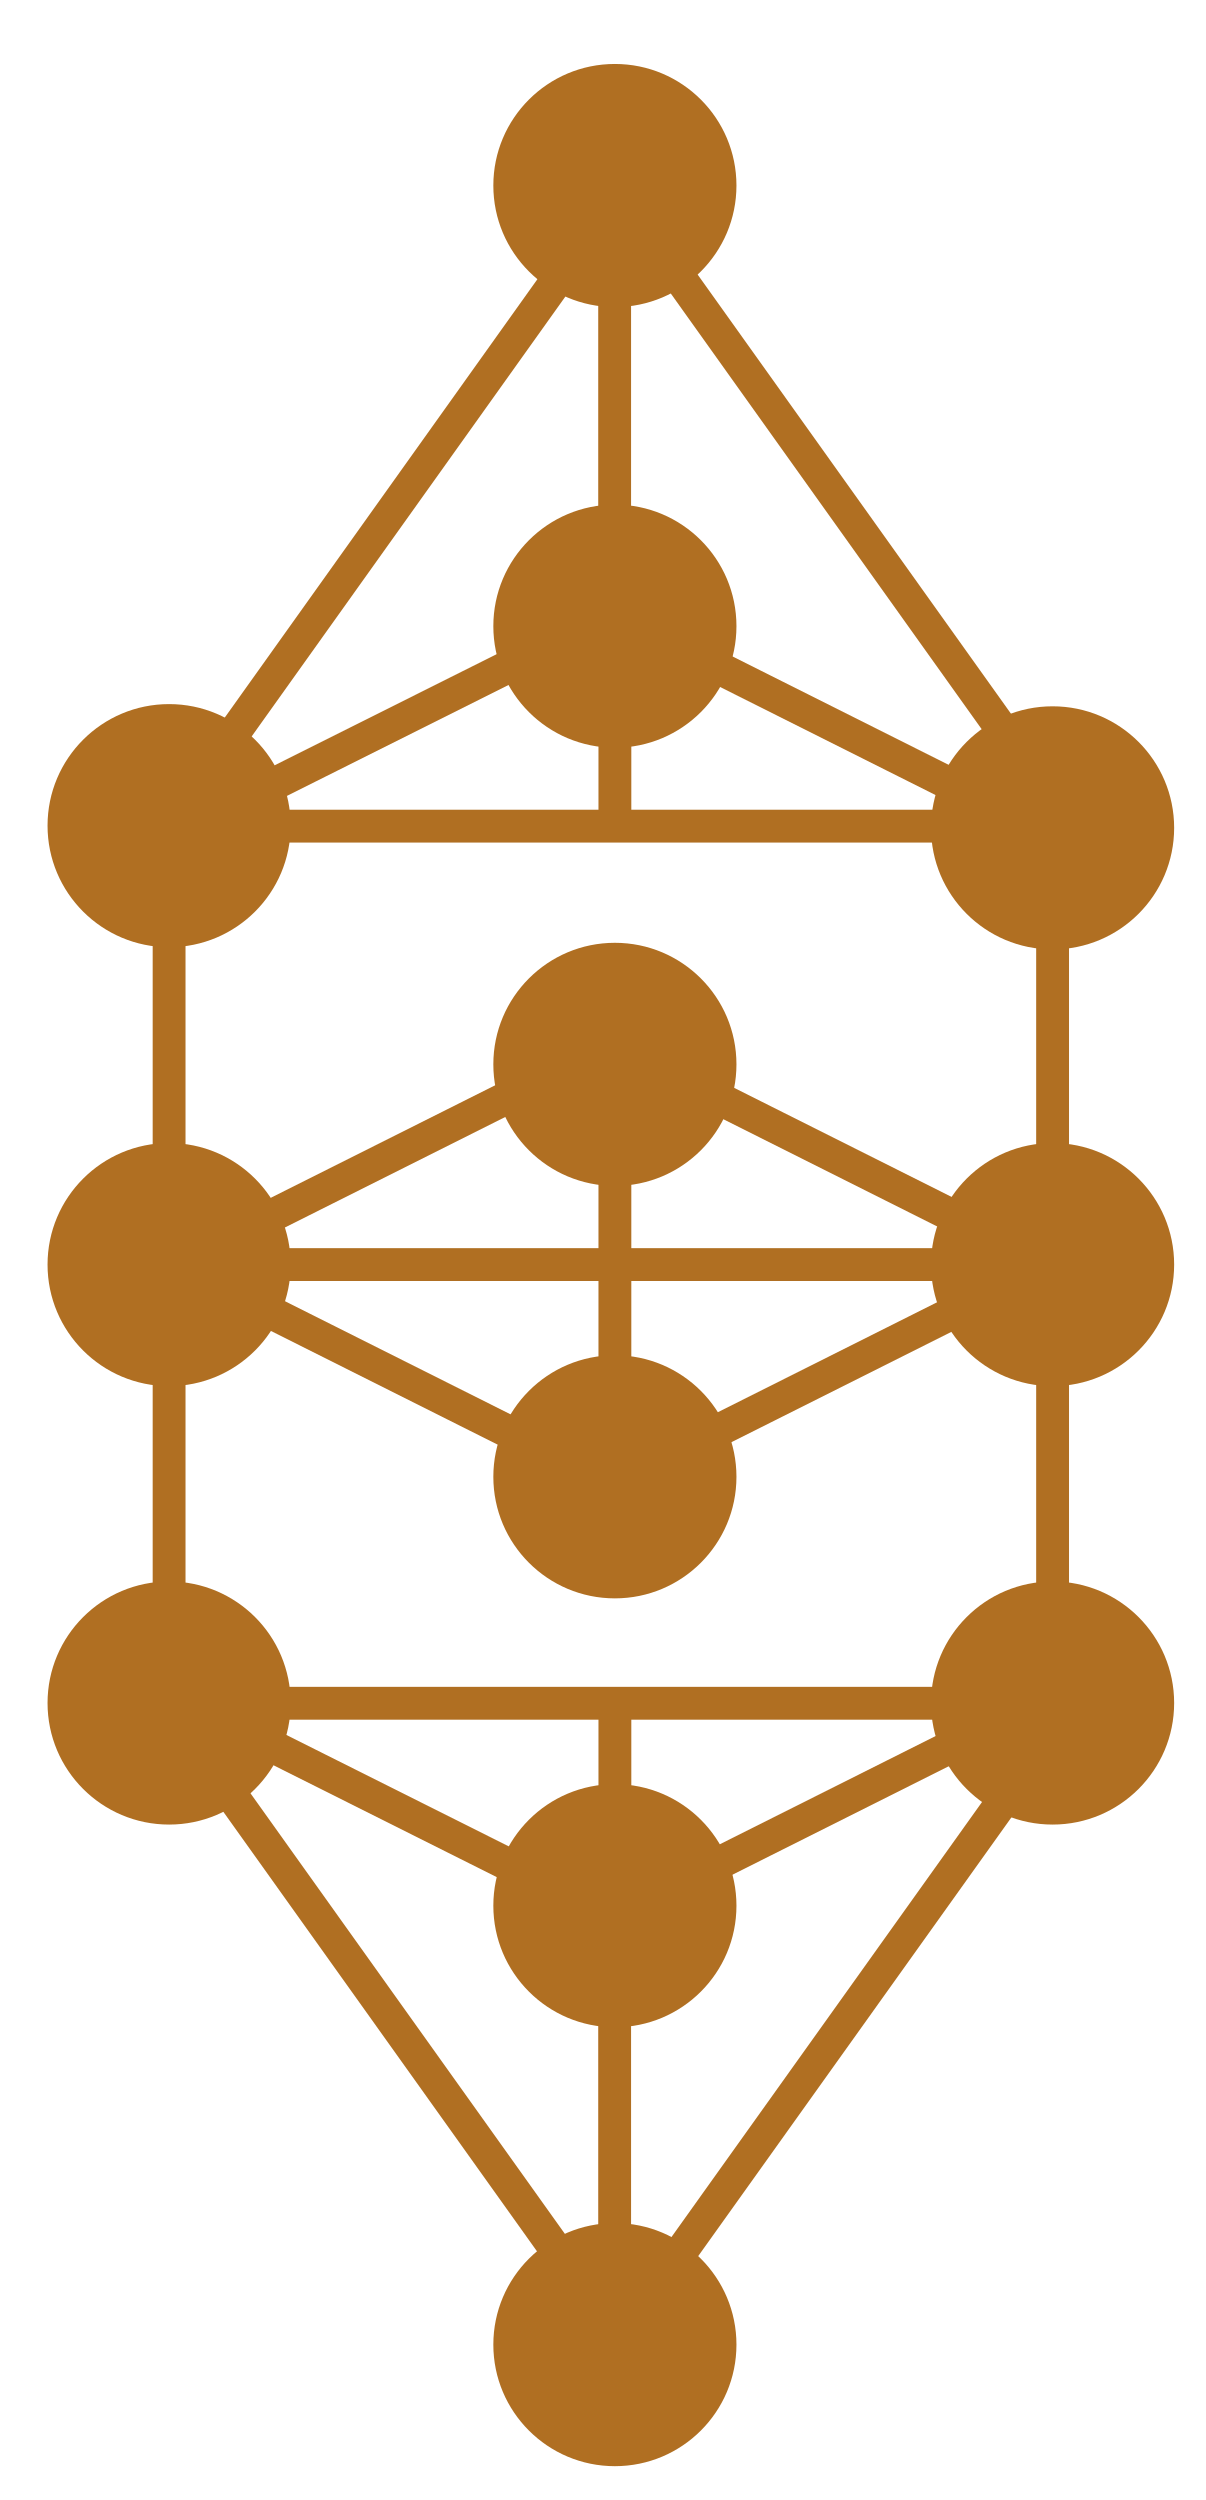
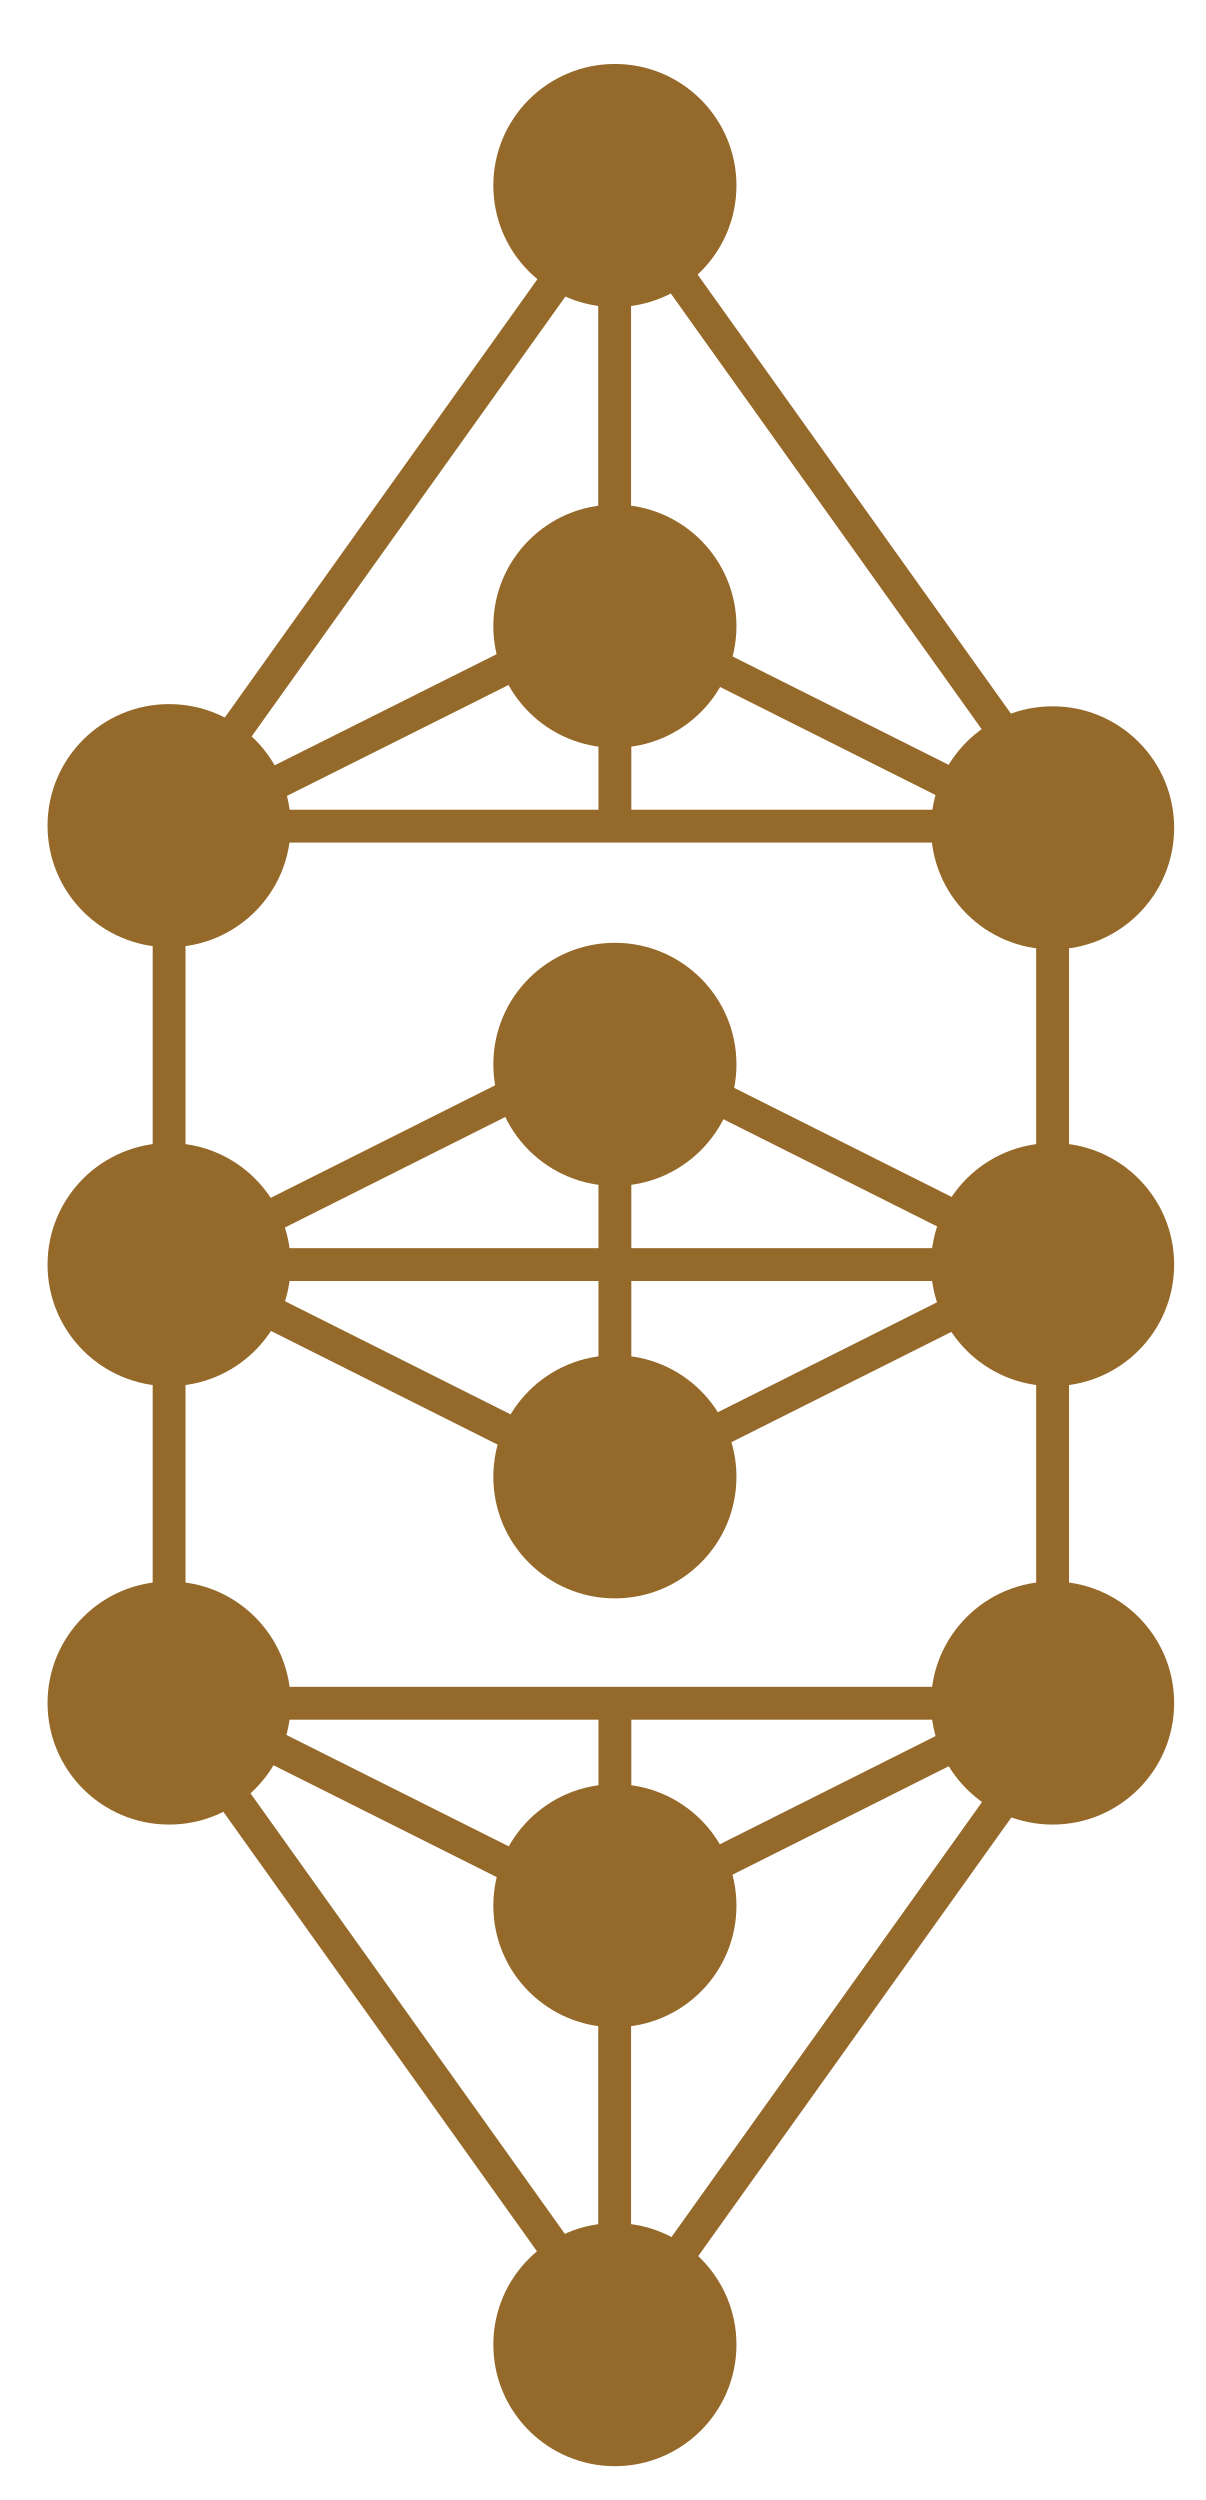
<svg xmlns="http://www.w3.org/2000/svg" version="1.1" id="Layer_1" x="0px" y="0px" viewBox="0 0 492 1020.1" style="enable-background:new 0 0 492 1020.1;" xml:space="preserve">
  <style type="text/css">
- 	.st0{fill:#B06F22;}
+ 	.st0{fill:#956929;}
</style>
  <g>
    <g>
      <circle class="st0" cx="250.9" cy="75.7" r="49.6" />
    </g>
    <g>
      <circle class="st0" cx="250.9" cy="255.5" r="49.6" />
    </g>
    <g>
      <circle class="st0" cx="69" cy="336.9" r="49.6" />
    </g>
    <g>
      <circle class="st0" cx="250.9" cy="434.3" r="49.6" />
    </g>
    <g>
      <circle class="st0" cx="69" cy="516" r="49.6" />
    </g>
    <g>
      <circle class="st0" cx="250.9" cy="602.6" r="49.6" />
    </g>
    <g>
      <circle class="st0" cx="69" cy="694.9" r="49.6" />
    </g>
    <g>
      <circle class="st0" cx="250.9" cy="777.6" r="49.6" />
    </g>
    <g>
      <circle class="st0" cx="250.9" cy="956.7" r="49.6" />
    </g>
    <g>
      <circle class="st0" cx="429.5" cy="337.8" r="49.6" />
    </g>
    <g>
      <circle class="st0" cx="429.5" cy="516" r="49.6" />
    </g>
    <g>
      <circle class="st0" cx="429.5" cy="694.9" r="49.6" />
    </g>
    <g>
      <rect x="289.5" y="555.9" transform="matrix(0.894 -0.448 0.448 0.894 -214.7391 211.8437)" class="st0" width="102" height="7.9" />
      <path class="st0" d="M295.4,590l-6-12l96.1-48.2l6,12L295.4,590z M296.8,580.4l1,2.1l86.2-43.2l-1-2.1L296.8,580.4z" />
    </g>
    <g>
      <rect x="105.4" y="556" transform="matrix(-0.894 -0.448 0.448 -0.894 50.4712 1131.758)" class="st0" width="107.3" height="7.9" />
      <path class="st0" d="M206.5,591.2l-100.9-50.6l6-12l100.9,50.6L206.5,591.2z M113,538.2l91,45.6l1-2.1l-91-45.6L113,538.2z" />
    </g>
    <g>
      <rect x="289.5" y="468" transform="matrix(0.894 0.448 -0.448 0.894 247.493 -102.5186)" class="st0" width="102" height="7.9" />
      <path class="st0" d="M385.5,502l-96.1-48.2l6-12l96.1,48.2L385.5,502z M296.8,451.4l86.2,43.2l1-2.1l-86.2-43.2L296.8,451.4z" />
    </g>
    <g>
      <rect x="105.4" y="468" transform="matrix(-0.894 0.448 -0.448 -0.894 512.7033 822.5828)" class="st0" width="107.3" height="7.9" />
      <path class="st0" d="M111.6,503.2l-6-12l100.9-50.6l6,12L111.6,503.2z M113,493.7l1,2.1l91-45.6l-1-2.1L113,493.7z" />
    </g>
    <g>
      <rect x="229.9" y="530.7" transform="matrix(-8.243095e-010 -1 1 -8.243095e-010 -283.7642 785.4733)" class="st0" width="41.8" height="7.9" />
      <path class="st0" d="M257.6,558.3h-13.4v-47.4h13.4V558.3z M249.7,552.8h2.3v-36.3h-2.3V552.8z" />
    </g>
    <g>
      <rect x="229.9" y="492.8" transform="matrix(-8.243095e-010 -1 1 -8.243095e-010 -245.8627 747.5718)" class="st0" width="41.8" height="7.9" />
      <path class="st0" d="M257.6,520.4h-13.4V473h13.4V520.4z M249.7,514.9h2.3v-36.3h-2.3V514.9z" />
    </g>
    <g>
      <rect x="232.4" y="709.5" transform="matrix(-9.351327e-010 -1 1 -9.351327e-010 -462.5607 964.2698)" class="st0" width="36.9" height="7.9" />
      <path class="st0" d="M257.6,734.6h-13.4v-42.4h13.4V734.6z M249.7,729.1h2.3v-31.3h-2.3V729.1z" />
    </g>
    <g>
      <g>
        <rect x="387.7" y="421.3" transform="matrix(-4.131592e-010 -1 1 -4.131592e-010 4.221 854.6888)" class="st0" width="83.5" height="7.9" />
        <path class="st0" d="M436.2,469.7h-13.4v-89h13.4V469.7z M428.3,464.2h2.3v-77.9h-2.3V464.2z" />
      </g>
      <g>
        <rect x="387.7" y="601.8" transform="matrix(-4.131592e-010 -1 1 -4.131592e-010 -176.3159 1035.226)" class="st0" width="83.5" height="7.9" />
        <path class="st0" d="M436.2,650.3h-13.4v-89h13.4V650.3z M428.3,644.7h2.3v-77.9h-2.3V644.7z" />
      </g>
      <g>
        <rect x="27.3" y="422.4" transform="matrix(-4.130944e-010 -1 1 -4.130944e-010 -357.3714 495.3652)" class="st0" width="83.5" height="7.9" />
        <path class="st0" d="M75.7,470.9H62.3v-89h13.4V470.9z M67.8,465.3h2.3v-77.9h-2.3V465.3z" />
      </g>
      <g>
        <rect x="114.9" y="691" transform="matrix(-1 8.268840e-011 -8.268840e-011 -1 499.2036 1389.958)" class="st0" width="269.3" height="7.9" />
        <path class="st0" d="M387,701.7H112.2v-13.4H387V701.7z M117.7,696.2h263.8v-2.3H117.7V696.2z" />
      </g>
      <g>
        <rect x="208.2" y="862.7" transform="matrix(-4.049320e-010 -1 1 -4.049320e-010 -615.8332 1117.466)" class="st0" width="85.1" height="7.9" />
        <path class="st0" d="M257.5,912h-13.4v-90.7h13.4V912z M249.6,906.4h2.3v-79.6h-2.3V906.4z" />
      </g>
      <g>
        <rect x="289.5" y="732.7" transform="matrix(0.894 -0.448 0.448 0.894 -293.901 230.5667)" class="st0" width="102" height="7.9" />
        <path class="st0" d="M295.4,766.7l-6-12l96.1-48.2l6,12L295.4,766.7z M296.8,757.2l1,2.1l86.2-43.2l-1-2.1L296.8,757.2z" />
      </g>
      <g>
        <rect x="107.9" y="733.2" transform="matrix(-0.894 -0.448 0.448 -0.894 -26.8389 1468.008)" class="st0" width="104.6" height="7.9" />
        <path class="st0" d="M206.4,767.8L108,718.5l6-12l98.4,49.3L206.4,767.8z M115.4,716l88.5,44.4l1-2.1l-88.5-44.4L115.4,716z" />
      </g>
      <g>
        <rect x="46.9" y="821.1" transform="matrix(-0.5808 -0.814 0.814 -0.5808 -417.7907 1435.043)" class="st0" width="227.4" height="7.9" />
        <path class="st0" d="M222.8,923.8L87.5,734.2l10.9-7.8L233.7,916L222.8,923.8z M95.2,735.5l128.9,180.6l1.9-1.4L97.1,734.1     L95.2,735.5z" />
      </g>
      <g>
        <rect x="231.7" y="822.4" transform="matrix(0.5808 -0.814 0.814 0.5808 -528.5599 626.269)" class="st0" width="224.2" height="7.9" />
        <path class="st0" d="M282.6,923.8l-10.9-7.8l133.5-187l10.9,7.8L282.6,923.8z M279.4,914.7l1.9,1.4l127-178l-1.9-1.4L279.4,914.7     z" />
      </g>
      <g>
        <rect x="231.5" y="316.4" transform="matrix(-8.913103e-010 1 -1 -8.913103e-010 571.1766 69.4675)" class="st0" width="38.7" height="7.9" />
        <path class="st0" d="M257.6,342.4h-13.4v-44.2h13.4V342.4z M249.7,336.9h2.3v-33.1h-2.3V336.9z" />
      </g>
      <g>
        <rect x="208.2" y="162.2" transform="matrix(-4.049323e-010 1 -1 -4.049323e-010 417.0018 -84.6312)" class="st0" width="85.1" height="7.9" />
        <path class="st0" d="M257.5,211.5h-13.4v-90.7h13.4V211.5z M249.6,206h2.3v-79.6h-2.3V206z" />
      </g>
      <g>
        <rect x="289.5" y="292.3" transform="matrix(0.894 0.448 -0.448 0.894 168.78 -121.1354)" class="st0" width="102" height="7.9" />
        <path class="st0" d="M385.5,326.3l-96.1-48.2l6-12l96.1,48.2L385.5,326.3z M296.8,275.7l86.2,43.2l1-2.1l-86.2-43.2L296.8,275.7z     " />
      </g>
      <g>
        <rect x="107.8" y="291.4" transform="matrix(-0.894 0.448 -0.448 -0.894 436.8645 487.3751)" class="st0" width="105.9" height="7.9" />
        <path class="st0" d="M114,326.3l-6-12l99.7-49.9l6,12L114,326.3z M115.4,316.8l1,2.1l89.8-45l-1-2.1L115.4,316.8z" />
      </g>
      <g>
        <rect x="46.9" y="203.8" transform="matrix(-0.5808 0.814 -0.814 -0.5808 422.9557 197.7038)" class="st0" width="227.4" height="7.9" />
        <path class="st0" d="M98.4,306.5l-10.9-7.8L222.8,109l10.9,7.8L98.4,306.5z M95.2,297.4l1.9,1.4L226,118.1l-1.9-1.4L95.2,297.4z" />
      </g>
      <g>
        <rect x="231.7" y="202.5" transform="matrix(0.5808 0.814 -0.814 0.5808 312.2115 -193.349)" class="st0" width="224.3" height="7.9" />
        <path class="st0" d="M405.1,303.9L271.6,116.8l10.9-7.8l133.5,187.1L405.1,303.9z M279.4,118.1l127.1,178.1l1.9-1.4L281.3,116.8     L279.4,118.1z" />
      </g>
      <g>
        <rect x="114.9" y="512.1" transform="matrix(-1 8.268840e-011 -8.268840e-011 -1 499.2036 1032.032)" class="st0" width="269.3" height="7.9" />
        <path class="st0" d="M387,522.7H112.2v-13.4H387V522.7z M117.7,517.2h263.8v-2.3H117.7V517.2z" />
      </g>
      <g>
        <rect x="114.9" y="333.1" transform="matrix(-1 8.266131e-011 -8.266131e-011 -1 499.2916 674.1055)" class="st0" width="269.4" height="7.9" />
        <path class="st0" d="M387.1,343.8h-275v-13.4h275V343.8z M117.7,338.2h263.9v-2.3H117.7V338.2z" />
      </g>
      <g>
        <rect x="27.3" y="602.5" transform="matrix(-4.130944e-010 -1 1 -4.130944e-010 -537.4667 675.4605)" class="st0" width="83.5" height="7.9" />
        <path class="st0" d="M75.7,651H62.3v-89h13.4V651z M67.8,645.4h2.3v-77.9h-2.3V645.4z" />
      </g>
    </g>
  </g>
</svg>
